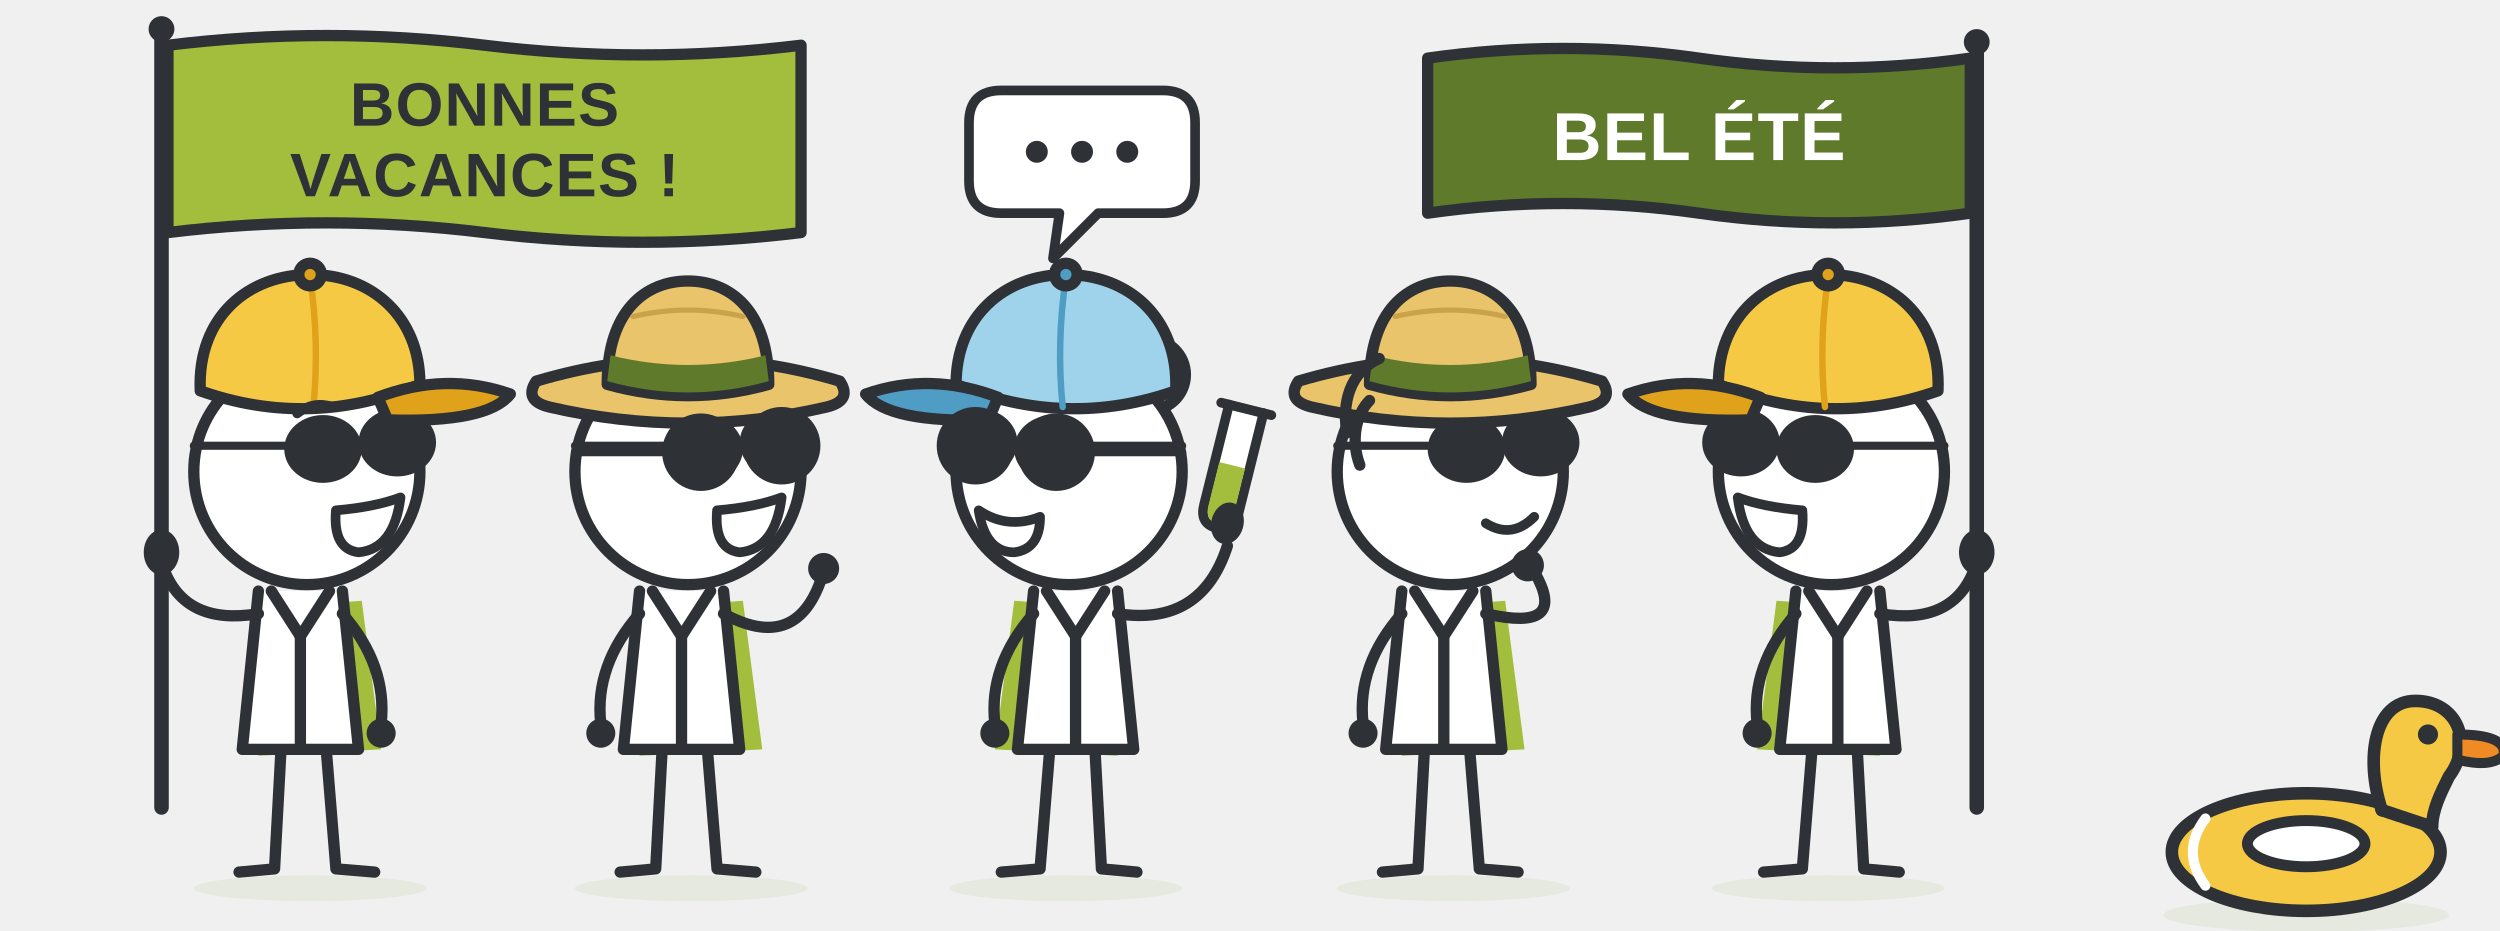
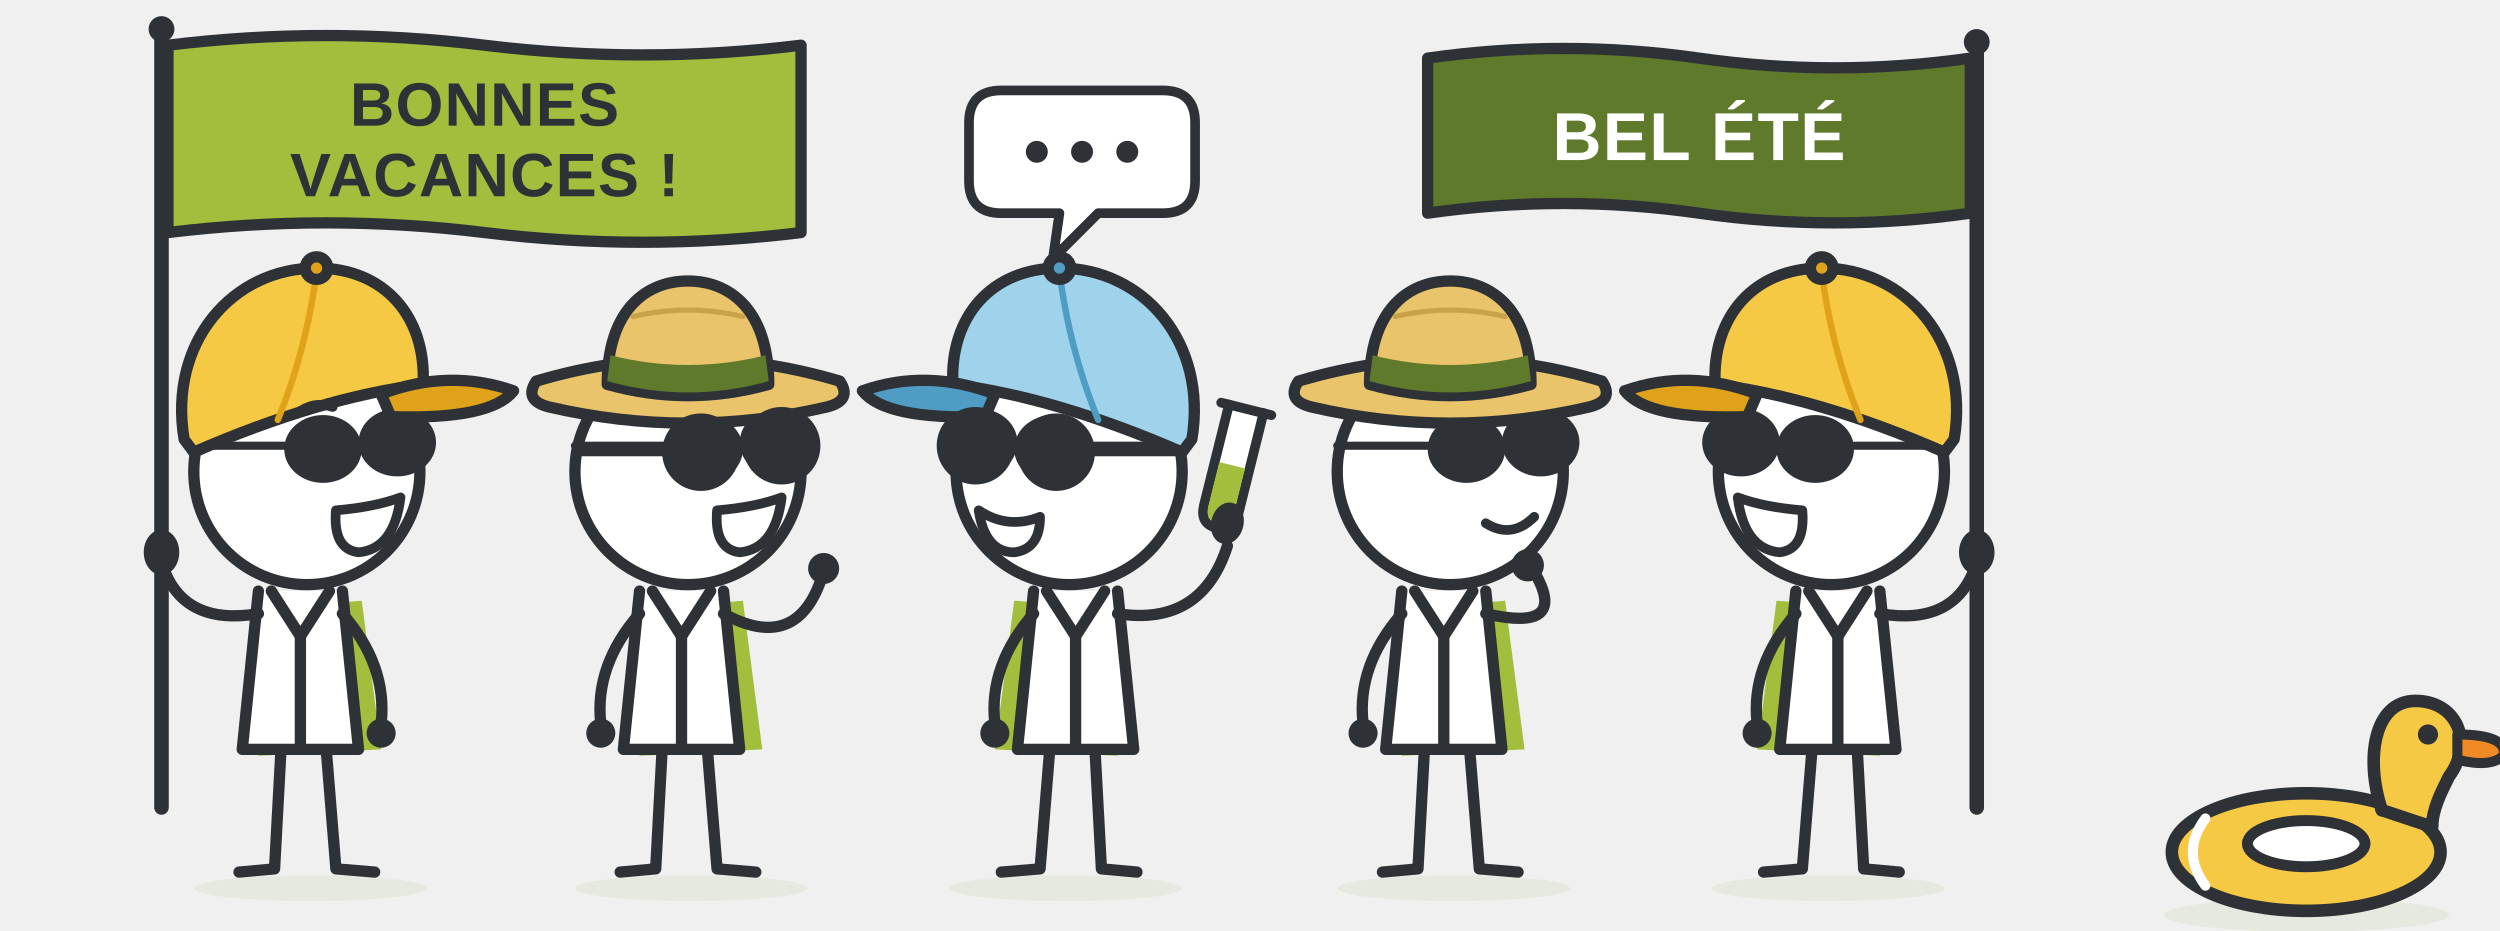
<svg xmlns="http://www.w3.org/2000/svg" aria-hidden="true" focusable="false" viewBox="0 -4 774 288" fill="none" stroke="#2E3236" stroke-width="3.5" stroke-linecap="round" stroke-linejoin="round">
  <g class="bulle">
    <path d="M300 34 Q300 24 310 24 L360 24 Q370 24 370 34 L370 52 Q370 62 360 62 L340 62 L326 76 L328 62 L310 62 Q300 62 300 52 Z" fill="#FFFFFF" stroke-width="3" />
    <circle cx="321" cy="43" r="3.4" fill="#2E3236" stroke="none" />
    <circle cx="335" cy="43" r="3.4" fill="#2E3236" stroke="none" />
    <circle cx="349" cy="43" r="3.4" fill="#2E3236" stroke="none" />
  </g>
  <g class="perso">
    <path d="M50 8 L50 246" stroke-width="4.5" />
    <circle cx="50" cy="5" r="4" fill="#2E3236" stroke="none" />
    <g class="drapeau drapeau-left">
      <path d="M52 10 Q101.0 4 150.0 10 T248 10 L248 68 Q199.0 74 150.0 68 T52 68 Z" fill="#A3BE3C" />
      <text x="150" y="34.915" text-anchor="middle" font-family="Figtree, Arial, sans-serif" font-weight="800" font-size="19" letter-spacing="0.4" fill="#2E3236" stroke="none">BONNES</text>
      <text x="150" y="56.765" text-anchor="middle" font-family="Figtree, Arial, sans-serif" font-weight="800" font-size="19" letter-spacing="0.4" fill="#2E3236" stroke="none">VACANCES !</text>
    </g>
    <g transform="translate(0 70)">
      <ellipse cx="96" cy="201" rx="36" ry="4" fill="#E6E9DF" stroke="none" />
      <path d="M84 114 L112 112 L118 158 L80 160 Z" fill="#A3BE3C" stroke="none" />
      <path d="M87 158 L85 195 L74 196" />
      <path d="M101 158 L104 195 L116 196" />
      <path d="M80 109 L75 158 L111 158 L106 109" fill="#FFFFFF" />
      <path d="M84 109 L93 123 L102 109" />
      <path d="M93 123 L93 157" />
      <path d="M80 116 Q56 120 50 100" />
      <path d="M106 116 Q120 132 118 150" />
      <circle cx="118" cy="153" r="4.5" fill="#2E3236" stroke="none" />
      <circle cx="95" cy="72" r="35" fill="#FFFFFF" />
      <path d="M60 64 L88 64" stroke-width="2.5" />
      <ellipse cx="100" cy="65" rx="10.5" ry="9" fill="#2E3236" stroke-width="3" />
      <ellipse cx="123" cy="63" rx="10.5" ry="9" fill="#2E3236" stroke-width="3" />
      <path d="M110 64 Q112 61.5 114 63" stroke-width="2.5" />
-       <path d="M62 47 C61 24 77 11 96 11 C115 11 130 24 130 45 Q96 59 62 47 Z" fill="#F6C945" />
-       <path d="M117 49 Q138 41 158 48 Q151 57 120 56 Z" fill="#E0A21B" />
-       <path d="M96 12 Q99 32 97 52" stroke="#E0A21B" stroke-width="2" fill="none" />
-       <circle cx="96" cy="11" r="3.5" fill="#E0A21B" />
+       <path d="M57 62 C52 32 72 9 98 9 C119 9 132 24 131 45 Q99 49 60 66 Z" fill="#F6C945" />
+       <path d="M118 48 Q139 40 159 47 Q152 56 121 55 Z" fill="#E0A21B" />
+       <path d="M98 10 Q95 34 86 56" stroke="#E0A21B" stroke-width="2" fill="none" />
+       <circle cx="98" cy="9" r="3.5" fill="#E0A21B" />
      <path d="M92 54 Q97 50 103 52" stroke-width="3" />
      <circle cx="99" cy="63" r="3.3" fill="#2E3236" stroke="none" />
      <circle cx="119" cy="61" r="3.3" fill="#2E3236" stroke="none" />
      <path d="M104 84 Q116 83 124 80 Q122 96 111 97 Q103 96 104 84 Z" fill="#FFFFFF" stroke-width="3" />
    </g>
    <ellipse cx="50" cy="167" rx="5.5" ry="7" fill="#2E3236" stroke="none" />
  </g>
  <g class="perso">
    <g transform="translate(118 70)">
      <ellipse cx="96" cy="201" rx="36" ry="4" fill="#E6E9DF" stroke="none" />
      <path d="M84 114 L112 112 L118 158 L80 160 Z" fill="#A3BE3C" stroke="none" />
      <path d="M87 158 L85 195 L74 196" />
      <path d="M101 158 L104 195 L116 196" />
      <path d="M80 109 L75 158 L111 158 L106 109" fill="#FFFFFF" />
      <path d="M84 109 L93 123 L102 109" />
      <path d="M93 123 L93 157" />
      <path d="M80 116 Q66 132 68 150" />
      <circle cx="68" cy="153" r="4.5" fill="#2E3236" stroke="none" />
      <path d="M106 116 Q128 128 136 106" />
      <circle cx="137" cy="102" r="4.8" fill="#2E3236" stroke="none" />
      <circle cx="95" cy="72" r="35" fill="#FFFFFF" />
      <path d="M60 64 L88 64" stroke-width="2.5" />
      <ellipse cx="100" cy="65" rx="10.5" ry="9" fill="#2E3236" stroke-width="3" />
      <ellipse cx="123" cy="63" rx="10.5" ry="9" fill="#2E3236" stroke-width="3" />
      <path d="M110 64 Q112 61.5 114 63" stroke-width="2.5" />
      <path d="M48 44 Q95 30 142 44 Q146 50 138 52 Q95 62 52 52 Q44 50 48 44 Z" fill="#E9C46A" />
      <path d="M70 45 C70 22 82 13 95 13 C108 13 120 22 120 45 Q95 52 70 45 Z" fill="#E9C46A" />
      <path d="M71 36 Q95 42 119 36 L120 44 Q95 51 70 44 Z" fill="#5F7A2B" stroke="none" />
      <path d="M78 24 Q95 20 112 24" stroke="#C9A24A" stroke-width="1.6" />
      <path d="M60 66 L88 66" stroke-width="2.5" />
      <circle cx="99" cy="66" r="10.5" fill="#2E3236" stroke-width="3" />
      <circle cx="124" cy="64" r="10.5" fill="#2E3236" stroke-width="3" />
      <path d="M109.5 65 Q111.5 62.5 113.5 64.5" stroke-width="2.5" />
      <circle cx="101" cy="67" r="2.6" fill="#2E3236" stroke="none" />
      <circle cx="125" cy="65" r="2.6" fill="#2E3236" stroke="none" />
      <path d="M104 84 Q116 83 124 80 Q122 96 111 97 Q103 96 104 84 Z" fill="#FFFFFF" stroke-width="3" />
    </g>
  </g>
  <g class="perso">
    <g transform="translate(236 70) translate(190 0) scale(-1 1)">
      <ellipse cx="96" cy="201" rx="36" ry="4" fill="#E6E9DF" stroke="none" />
      <path d="M84 114 L112 112 L118 158 L80 160 Z" fill="#A3BE3C" stroke="none" />
      <path d="M87 158 L85 195 L74 196" />
      <path d="M101 158 L104 195 L116 196" />
      <path d="M80 109 L75 158 L111 158 L106 109" fill="#FFFFFF" />
      <path d="M84 109 L93 123 L102 109" />
      <path d="M93 123 L93 157" />
      <path d="M80 116 Q54 120 46 95" />
      <g transform="translate(-9 0) rotate(-14 54 72)">
        <path d="M48.5 52 L48.5 84 Q48.5 90 54 90 Q59.5 90 59.5 84 L59.5 52" fill="#FFFFFF" stroke-width="3" />
        <path d="M49.9 70 L58.1 70 L58.1 84 Q58.1 88.6 54 88.6 Q49.9 88.6 49.9 84 Z" fill="#A3BE3C" stroke="none" />
        <path d="M46 52 L62 52" stroke-width="3" />
      </g>
      <ellipse cx="46" cy="88" rx="5" ry="6.5" fill="#2E3236" stroke="none" transform="rotate(-14 46 88)" />
      <path d="M106 116 Q120 132 118 150" />
      <circle cx="118" cy="153" r="4.5" fill="#2E3236" stroke="none" />
      <circle cx="70" cy="42" r="11" fill="#FFFFFF" />
      <circle cx="95" cy="72" r="35" fill="#FFFFFF" />
      <path d="M60 64 L88 64" stroke-width="2.5" />
      <ellipse cx="100" cy="65" rx="10.5" ry="9" fill="#2E3236" stroke-width="3" />
      <ellipse cx="123" cy="63" rx="10.5" ry="9" fill="#2E3236" stroke-width="3" />
      <path d="M110 64 Q112 61.5 114 63" stroke-width="2.5" />
-       <path d="M62 47 C61 24 77 11 96 11 C115 11 130 24 130 45 Q96 59 62 47 Z" fill="#9FD3EC" />
-       <path d="M117 49 Q138 41 158 48 Q151 57 120 56 Z" fill="#4F9CC4" />
-       <path d="M96 12 Q99 32 97 52" stroke="#4F9CC4" stroke-width="2" fill="none" />
-       <circle cx="96" cy="11" r="3.5" fill="#4F9CC4" />
+       <path d="M57 62 C52 32 72 9 98 9 C119 9 132 24 131 45 Q99 49 60 66 Z" fill="#9FD3EC" />
+       <path d="M118 48 Q139 40 159 47 Q152 56 121 55 Z" fill="#4F9CC4" />
+       <path d="M98 10 Q95 34 86 56" stroke="#4F9CC4" stroke-width="2" fill="none" />
+       <circle cx="98" cy="9" r="3.5" fill="#4F9CC4" />
      <path d="M60 66 L88 66" stroke-width="2.5" />
      <circle cx="99" cy="66" r="10.5" fill="#2E3236" stroke-width="3" />
      <circle cx="124" cy="64" r="10.5" fill="#2E3236" stroke-width="3" />
      <path d="M109.5 65 Q111.5 62.5 113.5 64.5" stroke-width="2.5" />
      <circle cx="101" cy="67" r="2.6" fill="#2E3236" stroke="none" />
      <circle cx="125" cy="65" r="2.6" fill="#2E3236" stroke="none" />
      <path d="M104 86 Q114 90 123 84 Q121 97 112 97 Q104 96 104 86 Z" fill="#FFFFFF" stroke-width="3" />
    </g>
  </g>
  <g class="perso">
    <g transform="translate(354 70)">
      <ellipse cx="96" cy="201" rx="36" ry="4" fill="#E6E9DF" stroke="none" />
      <path d="M84 114 L112 112 L118 158 L80 160 Z" fill="#A3BE3C" stroke="none" />
      <path d="M87 158 L85 195 L74 196" />
      <path d="M101 158 L104 195 L116 196" />
      <path d="M80 109 L75 158 L111 158 L106 109" fill="#FFFFFF" />
      <path d="M84 109 L93 123 L102 109" />
      <path d="M93 123 L93 157" />
      <path d="M80 116 Q66 132 68 150" />
      <circle cx="68" cy="153" r="4.5" fill="#2E3236" stroke="none" />
      <circle cx="95" cy="72" r="35" fill="#FFFFFF" />
      <path d="M60 64 L88 64" stroke-width="2.5" />
      <ellipse cx="100" cy="65" rx="10.5" ry="9" fill="#2E3236" stroke-width="3" />
      <ellipse cx="123" cy="63" rx="10.5" ry="9" fill="#2E3236" stroke-width="3" />
      <path d="M110 64 Q112 61.5 114 63" stroke-width="2.5" />
      <path d="M48 44 Q95 30 142 44 Q146 50 138 52 Q95 62 52 52 Q44 50 48 44 Z" fill="#E9C46A" />
      <path d="M70 45 C70 22 82 13 95 13 C108 13 120 22 120 45 Q95 52 70 45 Z" fill="#E9C46A" />
      <path d="M71 36 Q95 42 119 36 L120 44 Q95 51 70 44 Z" fill="#5F7A2B" stroke="none" />
      <path d="M78 24 Q95 20 112 24" stroke="#C9A24A" stroke-width="1.6" />
-       <path d="M63 60 C61 48 66 40 73 37" />
-       <path d="M67 70 C64 62 66 54 70 50" />
      <circle cx="99" cy="64" r="3.3" fill="#2E3236" stroke="none" />
      <circle cx="119" cy="62" r="3.3" fill="#2E3236" stroke="none" />
      <path d="M106 88 Q114 93 121 86" stroke-width="3" />
      <path d="M106 116 Q132 122 121 103" />
      <circle cx="119" cy="101" r="5" fill="#2E3236" stroke="none" />
    </g>
  </g>
  <g class="perso">
    <path d="M612 12 L612 246" stroke-width="4.5" />
    <circle cx="612" cy="9" r="4" fill="#2E3236" stroke="none" />
    <g class="drapeau drapeau-right">
      <path d="M442 14 Q484.0 8 526.0 14 T610 14 L610 62 Q568.0 68 526.0 62 T442 62 Z" fill="#5F7A2B" />
      <text x="526" y="45.56" text-anchor="middle" font-family="Figtree, Arial, sans-serif" font-weight="800" font-size="21" letter-spacing="0.4" fill="#FFFFFF" stroke="none">BEL ÉTÉ</text>
    </g>
    <g transform="translate(472 70) translate(190 0) scale(-1 1)">
      <ellipse cx="96" cy="201" rx="36" ry="4" fill="#E6E9DF" stroke="none" />
      <path d="M84 114 L112 112 L118 158 L80 160 Z" fill="#A3BE3C" stroke="none" />
      <path d="M87 158 L85 195 L74 196" />
      <path d="M101 158 L104 195 L116 196" />
      <path d="M80 109 L75 158 L111 158 L106 109" fill="#FFFFFF" />
      <path d="M84 109 L93 123 L102 109" />
      <path d="M93 123 L93 157" />
      <path d="M80 116 Q56 120 50 100" />
      <path d="M106 116 Q120 132 118 150" />
      <circle cx="118" cy="153" r="4.5" fill="#2E3236" stroke="none" />
      <circle cx="95" cy="72" r="35" fill="#FFFFFF" />
      <path d="M60 64 L88 64" stroke-width="2.5" />
      <ellipse cx="100" cy="65" rx="10.5" ry="9" fill="#2E3236" stroke-width="3" />
      <ellipse cx="123" cy="63" rx="10.5" ry="9" fill="#2E3236" stroke-width="3" />
      <path d="M110 64 Q112 61.5 114 63" stroke-width="2.5" />
-       <path d="M62 47 C61 24 77 11 96 11 C115 11 130 24 130 45 Q96 59 62 47 Z" fill="#F6C945" />
-       <path d="M117 49 Q138 41 158 48 Q151 57 120 56 Z" fill="#E0A21B" />
-       <path d="M96 12 Q99 32 97 52" stroke="#E0A21B" stroke-width="2" fill="none" />
-       <circle cx="96" cy="11" r="3.5" fill="#E0A21B" />
+       <path d="M57 62 C52 32 72 9 98 9 C119 9 132 24 131 45 Q99 49 60 66 Z" fill="#F6C945" />
+       <path d="M118 48 Q139 40 159 47 Q152 56 121 55 Z" fill="#E0A21B" />
+       <path d="M98 10 Q95 34 86 56" stroke="#E0A21B" stroke-width="2" fill="none" />
+       <circle cx="98" cy="9" r="3.5" fill="#E0A21B" />
      <circle cx="99" cy="64" r="3.3" fill="#2E3236" stroke="none" />
      <circle cx="119" cy="62" r="3.3" fill="#2E3236" stroke="none" />
      <path d="M104 84 Q116 83 124 80 Q122 96 111 97 Q103 96 104 84 Z" fill="#FFFFFF" stroke-width="3" />
    </g>
    <ellipse cx="612" cy="167" rx="5.5" ry="7" fill="#2E3236" stroke="none" />
  </g>
  <g class="bouee" transform="translate(714 278) scale(1.3) translate(-714 -278)">
    <ellipse cx="714" cy="279" rx="34" ry="4" fill="#E6E9DF" stroke="none" />
    <ellipse cx="714" cy="264" rx="32" ry="14" fill="#F6C945" stroke="#2E3236" stroke-width="3" />
    <ellipse cx="714" cy="262" rx="14" ry="5.5" fill="#FFFFFF" stroke="#2E3236" stroke-width="2.6" />
    <path d="M690 256 Q684 264 690 272" stroke="#FFFFFF" stroke-width="2.4" fill="none" />
    <path d="M732 254 C730 242 734 234 740 232" stroke="#2E3236" stroke-width="3" fill="none" />
    <path d="M732 254 C728 242 730 228 740 228 C750 228 754 238 748 246 C746 250 744 254 744 258 Z" fill="#F6C945" stroke="#2E3236" stroke-width="3" />
    <path d="M750 236 Q762 236 761 241 Q758 244 750 242 Z" fill="#F08A24" stroke="#2E3236" stroke-width="2.4" />
    <circle cx="743" cy="236" r="2.4" fill="#2E3236" stroke="none" />
  </g>
</svg>
